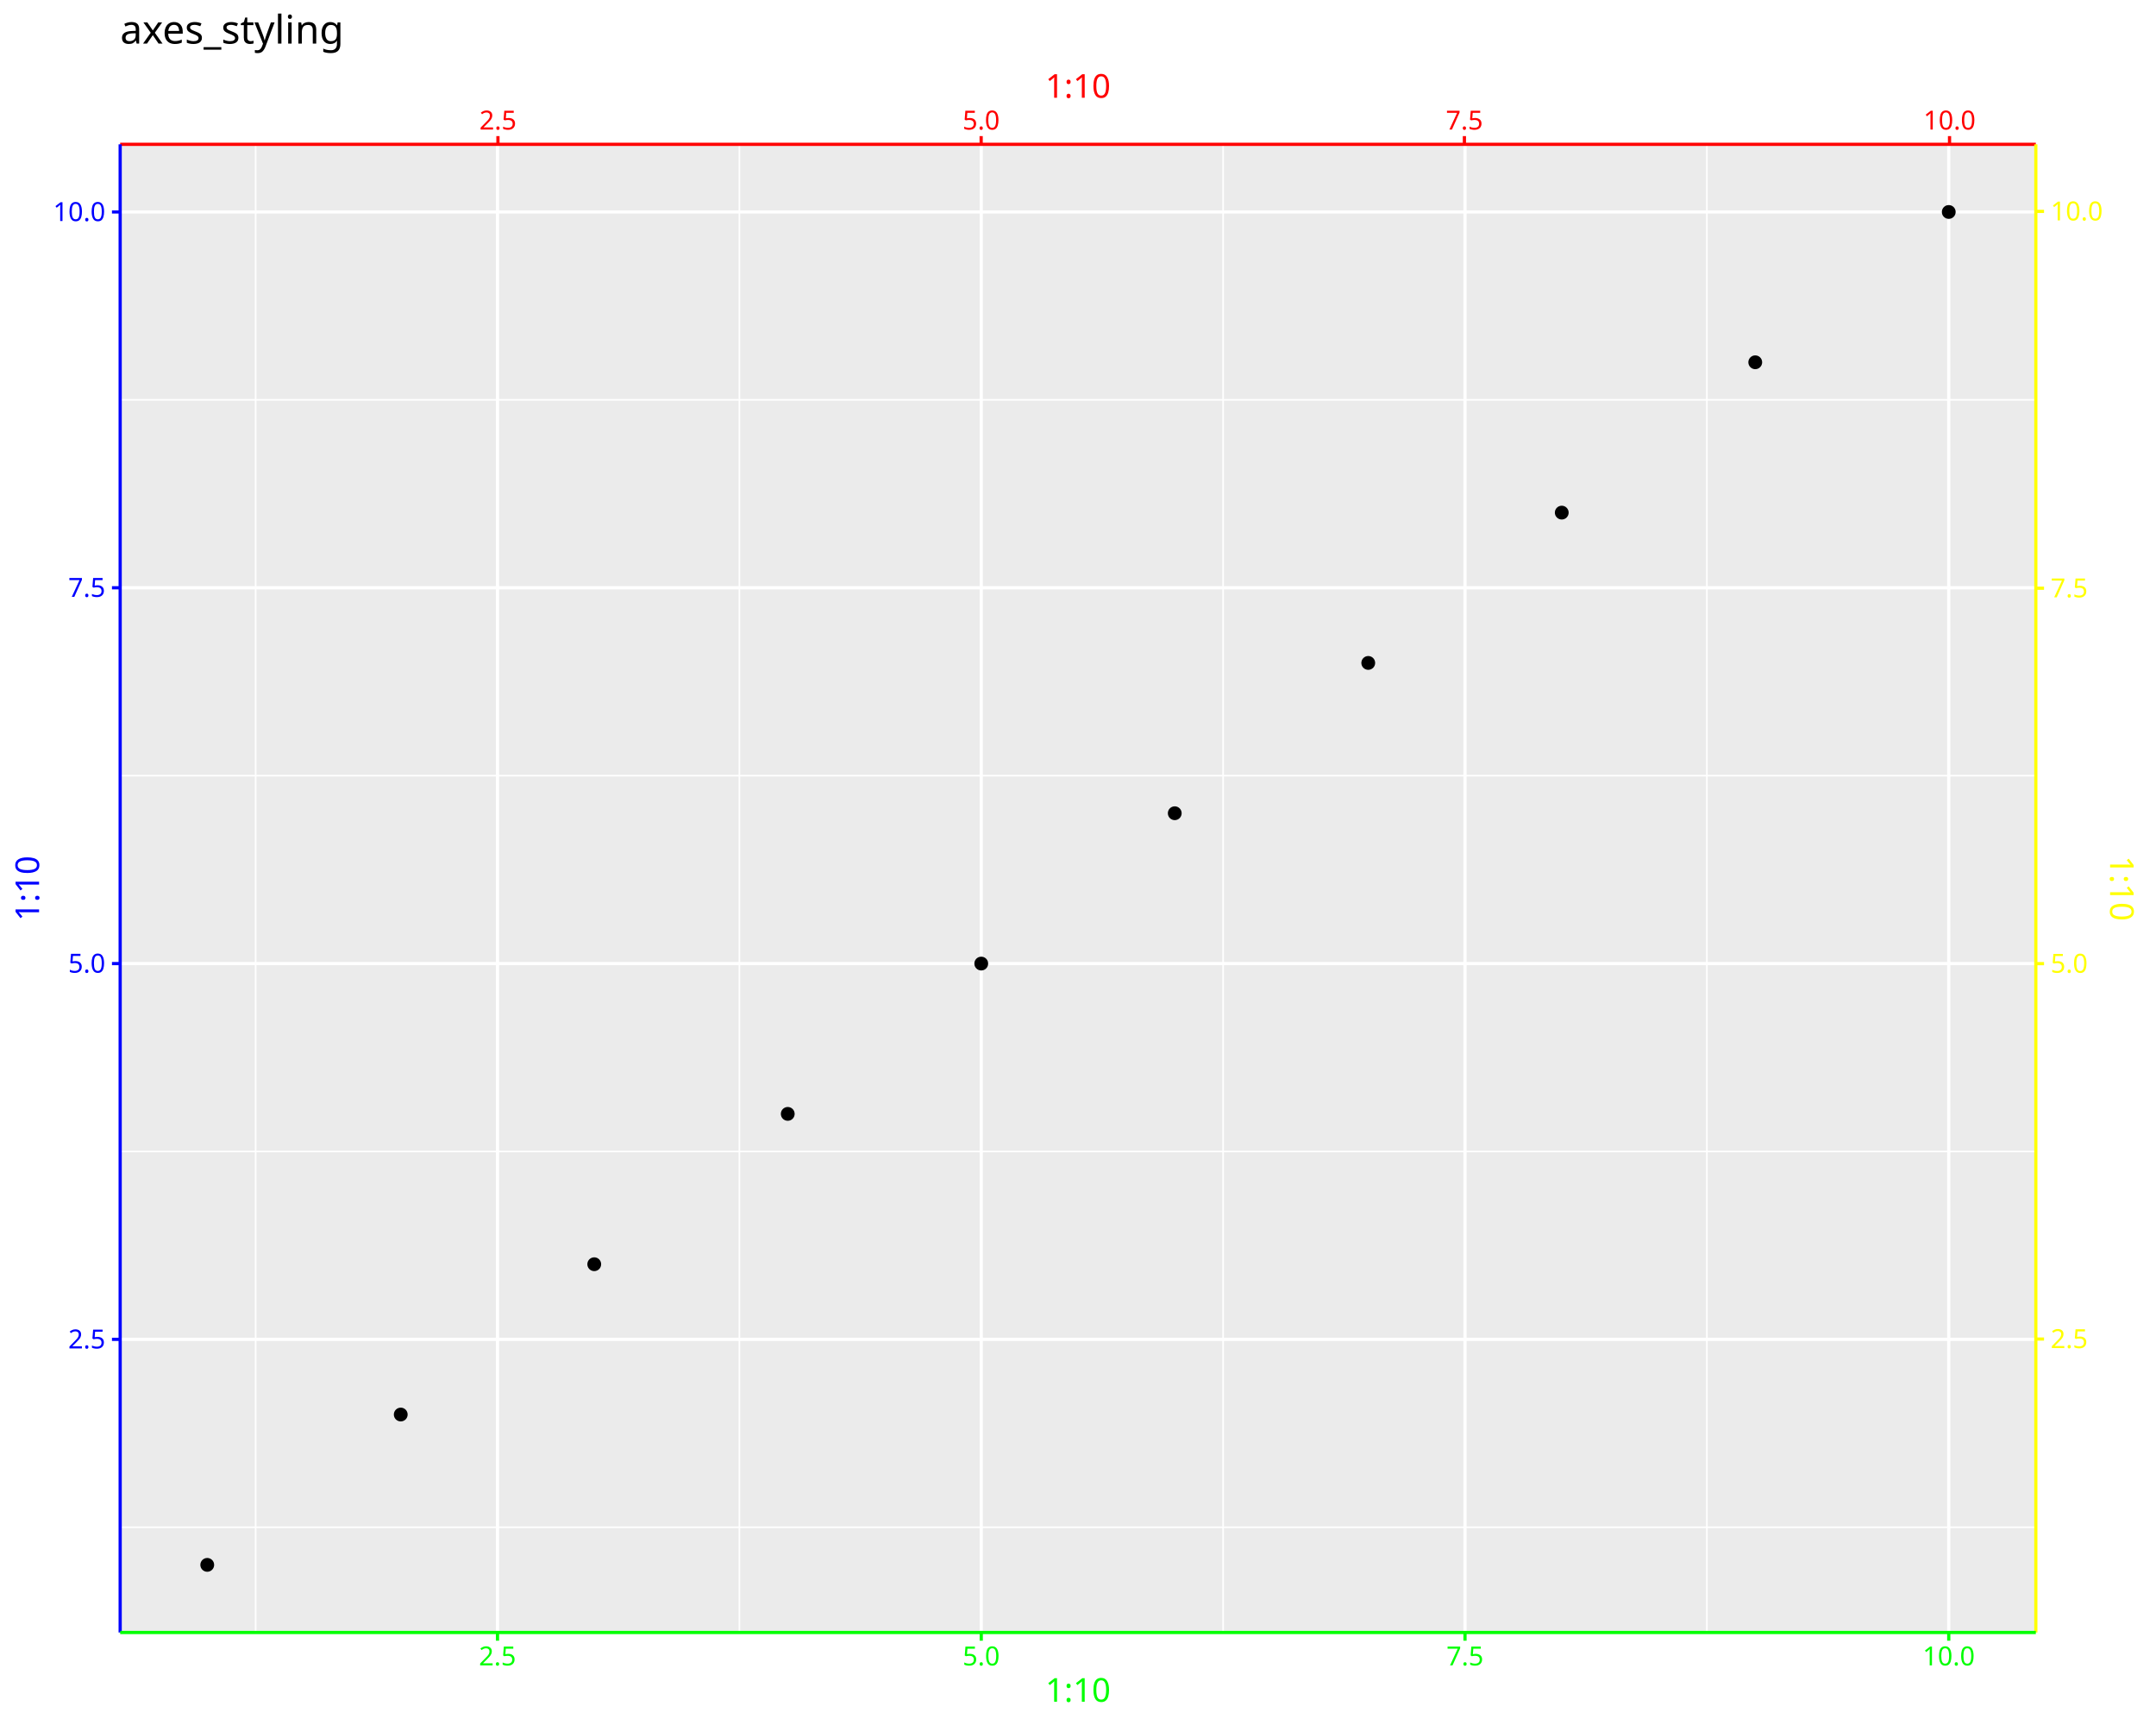
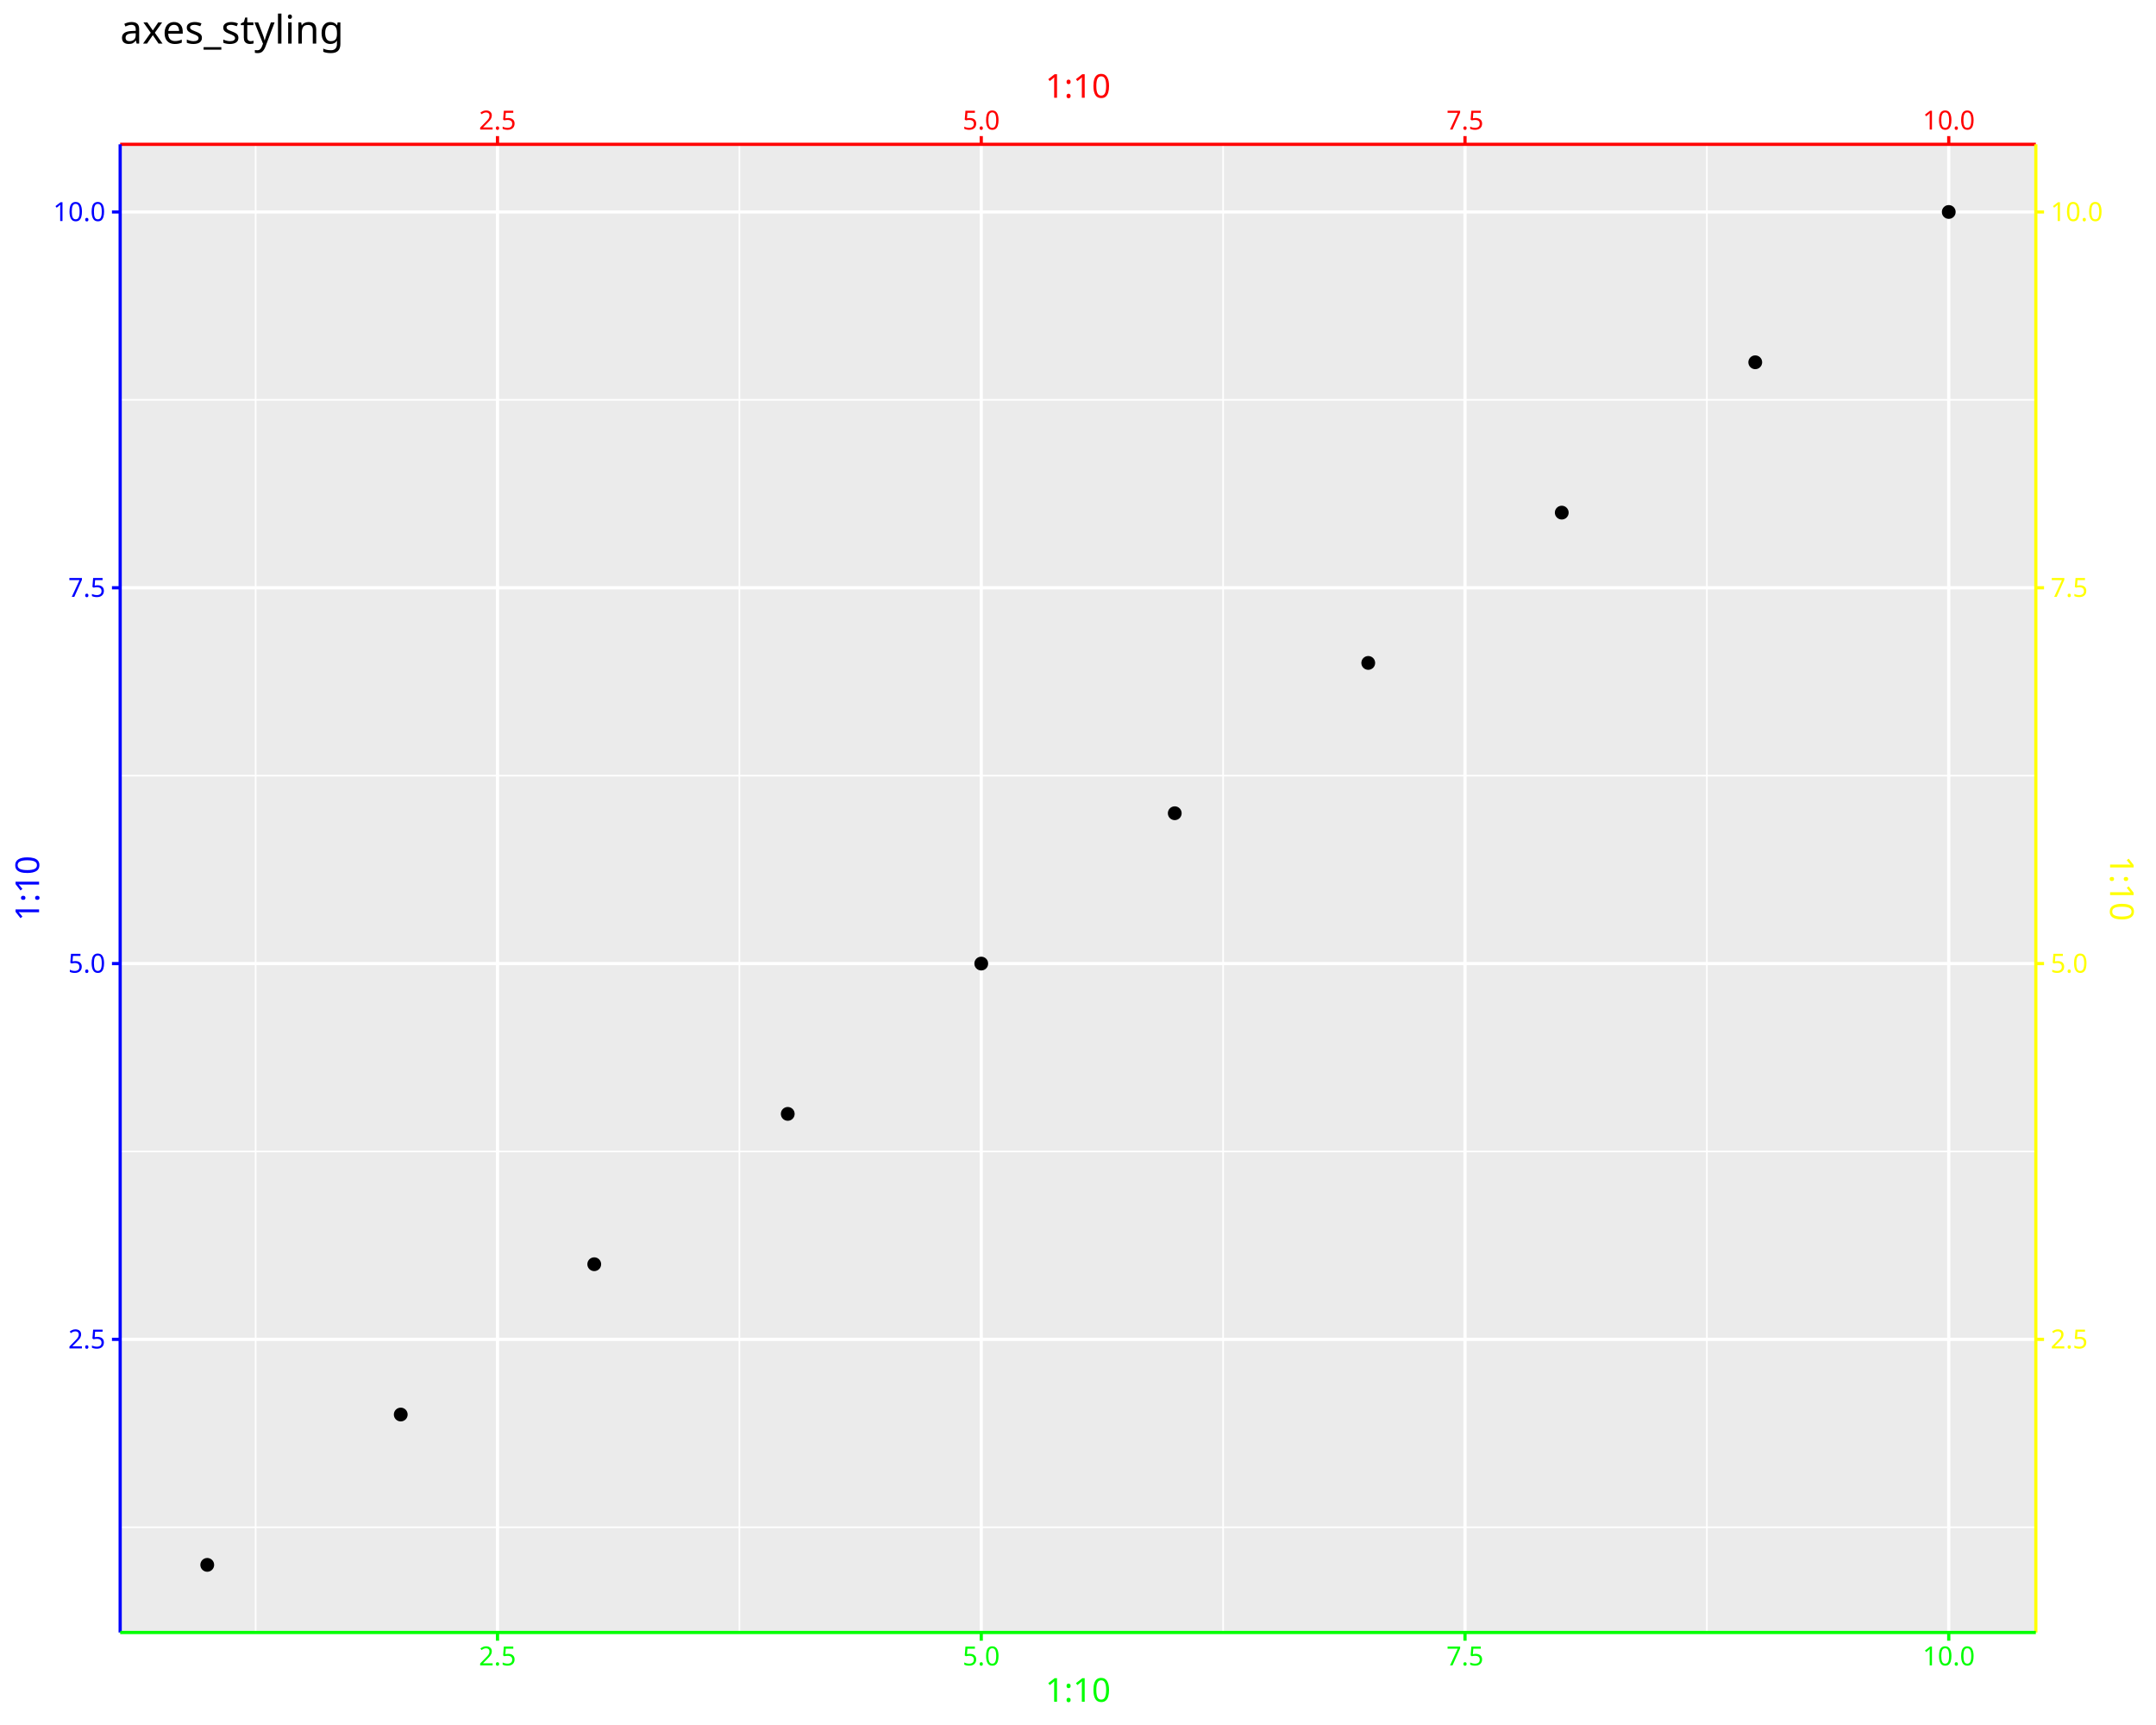
<svg xmlns="http://www.w3.org/2000/svg" class="svglite" data-engine-version="2.0" width="720.00pt" height="576.00pt" viewBox="0 0 720.00 576.00">
  <defs>
    <style type="text/css">
    .svglite line, .svglite polyline, .svglite polygon, .svglite path, .svglite rect, .svglite circle {
      fill: none;
      stroke: #000000;
      stroke-linecap: round;
      stroke-linejoin: round;
      stroke-miterlimit: 10.00;
    }
  </style>
  </defs>
  <rect width="100%" height="100%" style="stroke: none; fill: #FFFFFF;" />
  <defs>
    <clipPath id="cpMC4wMHw3MjAuMDB8MC4wMHw1NzYuMDA=">
      <rect x="0.00" y="0.00" width="720.00" height="576.00" />
    </clipPath>
  </defs>
  <g clip-path="url(#cpMC4wMHw3MjAuMDB8MC4wMHw1NzYuMDA=)">
    <rect x="0.00" y="0.00" width="720.00" height="576.00" style="stroke-width: 1.07; stroke: #FFFFFF; fill: #FFFFFF;" />
  </g>
  <defs>
    <clipPath id="cpNDAuMTN8Njc5Ljg3fDQ4LjE5fDU0NS4xMQ==">
      <rect x="40.13" y="48.19" width="639.73" height="496.92" />
    </clipPath>
  </defs>
  <g clip-path="url(#cpNDAuMTN8Njc5Ljg3fDQ4LjE5fDU0NS4xMQ==)">
    <rect x="40.13" y="48.19" width="639.73" height="496.92" style="stroke-width: 1.07; stroke: none; fill: #EBEBEB;" />
    <polyline points="40.13,509.98 679.87,509.98 " style="stroke-width: 0.53; stroke: #FFFFFF; stroke-linecap: butt;" />
    <polyline points="40.13,384.49 679.87,384.49 " style="stroke-width: 0.53; stroke: #FFFFFF; stroke-linecap: butt;" />
    <polyline points="40.13,259.01 679.87,259.01 " style="stroke-width: 0.53; stroke: #FFFFFF; stroke-linecap: butt;" />
    <polyline points="40.13,133.52 679.87,133.52 " style="stroke-width: 0.53; stroke: #FFFFFF; stroke-linecap: butt;" />
    <polyline points="85.37,545.11 85.37,48.19 " style="stroke-width: 0.53; stroke: #FFFFFF; stroke-linecap: butt;" />
    <polyline points="246.92,545.11 246.92,48.19 " style="stroke-width: 0.53; stroke: #FFFFFF; stroke-linecap: butt;" />
    <polyline points="408.46,545.11 408.46,48.19 " style="stroke-width: 0.53; stroke: #FFFFFF; stroke-linecap: butt;" />
    <polyline points="570.01,545.11 570.01,48.19 " style="stroke-width: 0.53; stroke: #FFFFFF; stroke-linecap: butt;" />
    <polyline points="40.13,447.23 679.87,447.23 " style="stroke-width: 1.07; stroke: #FFFFFF; stroke-linecap: butt;" />
    <polyline points="40.13,321.75 679.87,321.75 " style="stroke-width: 1.07; stroke: #FFFFFF; stroke-linecap: butt;" />
    <polyline points="40.13,196.26 679.87,196.26 " style="stroke-width: 1.07; stroke: #FFFFFF; stroke-linecap: butt;" />
    <polyline points="40.13,70.78 679.87,70.78 " style="stroke-width: 1.07; stroke: #FFFFFF; stroke-linecap: butt;" />
    <polyline points="166.14,545.11 166.14,48.19 " style="stroke-width: 1.07; stroke: #FFFFFF; stroke-linecap: butt;" />
    <polyline points="327.69,545.11 327.69,48.19 " style="stroke-width: 1.07; stroke: #FFFFFF; stroke-linecap: butt;" />
    <polyline points="489.24,545.11 489.24,48.19 " style="stroke-width: 1.07; stroke: #FFFFFF; stroke-linecap: butt;" />
    <polyline points="650.79,545.11 650.79,48.19 " style="stroke-width: 1.07; stroke: #FFFFFF; stroke-linecap: butt;" />
    <circle cx="69.21" cy="522.53" r="1.95" style="stroke-width: 0.71; fill: #000000;" />
    <circle cx="133.83" cy="472.33" r="1.95" style="stroke-width: 0.71; fill: #000000;" />
    <circle cx="198.45" cy="422.14" r="1.95" style="stroke-width: 0.71; fill: #000000;" />
    <circle cx="263.07" cy="371.94" r="1.95" style="stroke-width: 0.71; fill: #000000;" />
    <circle cx="327.69" cy="321.75" r="1.95" style="stroke-width: 0.71; fill: #000000;" />
    <circle cx="392.31" cy="271.55" r="1.95" style="stroke-width: 0.71; fill: #000000;" />
    <circle cx="456.93" cy="221.36" r="1.95" style="stroke-width: 0.71; fill: #000000;" />
    <circle cx="521.55" cy="171.17" r="1.95" style="stroke-width: 0.71; fill: #000000;" />
    <circle cx="586.17" cy="120.97" r="1.95" style="stroke-width: 0.71; fill: #000000;" />
    <circle cx="650.79" cy="70.78" r="1.95" style="stroke-width: 0.71; fill: #000000;" />
  </g>
  <g clip-path="url(#cpMC4wMHw3MjAuMDB8MC4wMHw1NzYuMDA=)">
    <polyline points="40.13,48.19 679.87,48.19 " style="stroke-width: 1.07; stroke: #FF0000; stroke-linecap: butt;" />
-     <text x="166.29" y="43.26" text-anchor="middle" style="font-size: 8.80px; fill: #FF0000; font-family: sans;" textLength="12.23px" lengthAdjust="spacingAndGlyphs">2.5</text>
-     <text x="327.66" y="43.26" text-anchor="middle" style="font-size: 8.80px; fill: #FF0000; font-family: sans;" textLength="12.23px" lengthAdjust="spacingAndGlyphs">5.0</text>
-     <text x="489.04" y="43.26" text-anchor="middle" style="font-size: 8.80px; fill: #FF0000; font-family: sans;" textLength="12.23px" lengthAdjust="spacingAndGlyphs">7.5</text>
-     <text x="651.05" y="43.26" text-anchor="middle" style="font-size: 8.80px; fill: #FF0000; font-family: sans;" textLength="17.13px" lengthAdjust="spacingAndGlyphs">10.0</text>
-     <polyline points="166.29,48.19 166.29,45.45 " style="stroke-width: 1.07; stroke: #FF0000; stroke-linecap: butt;" />
-     <polyline points="327.66,48.19 327.66,45.45 " style="stroke-width: 1.07; stroke: #FF0000; stroke-linecap: butt;" />
-     <polyline points="489.04,48.19 489.04,45.45 " style="stroke-width: 1.07; stroke: #FF0000; stroke-linecap: butt;" />
-     <polyline points="651.05,48.19 651.05,45.45 " style="stroke-width: 1.07; stroke: #FF0000; stroke-linecap: butt;" />
+     <text x="166.14" y="43.26" text-anchor="middle" style="font-size: 8.80px; fill: #FF0000; font-family: sans;" textLength="12.23px" lengthAdjust="spacingAndGlyphs">2.5</text>
+     <text x="327.69" y="43.26" text-anchor="middle" style="font-size: 8.80px; fill: #FF0000; font-family: sans;" textLength="12.23px" lengthAdjust="spacingAndGlyphs">5.0</text>
+     <text x="489.24" y="43.26" text-anchor="middle" style="font-size: 8.80px; fill: #FF0000; font-family: sans;" textLength="12.23px" lengthAdjust="spacingAndGlyphs">7.5</text>
+     <text x="650.79" y="43.26" text-anchor="middle" style="font-size: 8.80px; fill: #FF0000; font-family: sans;" textLength="17.13px" lengthAdjust="spacingAndGlyphs">10.0</text>
+     <polyline points="166.14,48.19 166.14,45.45 " style="stroke-width: 1.07; stroke: #FF0000; stroke-linecap: butt;" />
+     <polyline points="327.69,48.19 327.69,45.45 " style="stroke-width: 1.07; stroke: #FF0000; stroke-linecap: butt;" />
+     <polyline points="489.24,48.19 489.24,45.45 " style="stroke-width: 1.07; stroke: #FF0000; stroke-linecap: butt;" />
+     <polyline points="650.79,48.19 650.79,45.45 " style="stroke-width: 1.07; stroke: #FF0000; stroke-linecap: butt;" />
    <polyline points="40.13,545.11 40.13,48.19 " style="stroke-width: 1.07; stroke: #0000FF; stroke-linecap: butt;" />
    <text x="35.20" y="450.26" text-anchor="end" style="font-size: 8.80px; fill: #0000FF; font-family: sans;" textLength="12.23px" lengthAdjust="spacingAndGlyphs">2.5</text>
    <text x="35.20" y="324.78" text-anchor="end" style="font-size: 8.80px; fill: #0000FF; font-family: sans;" textLength="12.23px" lengthAdjust="spacingAndGlyphs">5.0</text>
    <text x="35.20" y="199.29" text-anchor="end" style="font-size: 8.80px; fill: #0000FF; font-family: sans;" textLength="12.23px" lengthAdjust="spacingAndGlyphs">7.5</text>
    <text x="35.20" y="73.81" text-anchor="end" style="font-size: 8.80px; fill: #0000FF; font-family: sans;" textLength="17.13px" lengthAdjust="spacingAndGlyphs">10.0</text>
    <polyline points="37.39,447.23 40.13,447.23 " style="stroke-width: 1.07; stroke: #0000FF; stroke-linecap: butt;" />
    <polyline points="37.39,321.75 40.13,321.75 " style="stroke-width: 1.07; stroke: #0000FF; stroke-linecap: butt;" />
    <polyline points="37.39,196.26 40.13,196.26 " style="stroke-width: 1.07; stroke: #0000FF; stroke-linecap: butt;" />
    <polyline points="37.39,70.78 40.13,70.78 " style="stroke-width: 1.07; stroke: #0000FF; stroke-linecap: butt;" />
    <polyline points="679.87,545.11 679.87,48.19 " style="stroke-width: 1.07; stroke: #FFFF00; stroke-linecap: butt;" />
-     <polyline points="679.87,447.12 682.61,447.12 " style="stroke-width: 1.07; stroke: #FFFF00; stroke-linecap: butt;" />
-     <polyline points="679.87,321.77 682.61,321.77 " style="stroke-width: 1.07; stroke: #FFFF00; stroke-linecap: butt;" />
-     <polyline points="679.87,196.42 682.61,196.42 " style="stroke-width: 1.07; stroke: #FFFF00; stroke-linecap: butt;" />
-     <polyline points="679.87,70.58 682.61,70.58 " style="stroke-width: 1.07; stroke: #FFFF00; stroke-linecap: butt;" />
-     <text x="684.80" y="450.15" style="font-size: 8.80px; fill: #FFFF00; font-family: sans;" textLength="12.23px" lengthAdjust="spacingAndGlyphs">2.5</text>
-     <text x="684.80" y="324.80" style="font-size: 8.80px; fill: #FFFF00; font-family: sans;" textLength="12.23px" lengthAdjust="spacingAndGlyphs">5.0</text>
-     <text x="684.80" y="199.45" style="font-size: 8.80px; fill: #FFFF00; font-family: sans;" textLength="12.23px" lengthAdjust="spacingAndGlyphs">7.5</text>
-     <text x="684.80" y="73.60" style="font-size: 8.80px; fill: #FFFF00; font-family: sans;" textLength="17.13px" lengthAdjust="spacingAndGlyphs">10.0</text>
+     <polyline points="679.87,447.23 682.61,447.23 " style="stroke-width: 1.07; stroke: #FFFF00; stroke-linecap: butt;" />
+     <polyline points="679.87,321.75 682.61,321.75 " style="stroke-width: 1.07; stroke: #FFFF00; stroke-linecap: butt;" />
+     <polyline points="679.87,196.26 682.61,196.26 " style="stroke-width: 1.07; stroke: #FFFF00; stroke-linecap: butt;" />
+     <polyline points="679.87,70.78 682.61,70.78 " style="stroke-width: 1.07; stroke: #FFFF00; stroke-linecap: butt;" />
+     <text x="684.80" y="450.26" style="font-size: 8.80px; fill: #FFFF00; font-family: sans;" textLength="12.23px" lengthAdjust="spacingAndGlyphs">2.5</text>
+     <text x="684.80" y="324.78" style="font-size: 8.80px; fill: #FFFF00; font-family: sans;" textLength="12.23px" lengthAdjust="spacingAndGlyphs">5.0</text>
+     <text x="684.80" y="199.29" style="font-size: 8.80px; fill: #FFFF00; font-family: sans;" textLength="12.23px" lengthAdjust="spacingAndGlyphs">7.5</text>
+     <text x="684.80" y="73.81" style="font-size: 8.80px; fill: #FFFF00; font-family: sans;" textLength="17.13px" lengthAdjust="spacingAndGlyphs">10.0</text>
    <polyline points="40.13,545.11 679.87,545.11 " style="stroke-width: 1.07; stroke: #00FF00; stroke-linecap: butt;" />
    <polyline points="166.14,547.85 166.14,545.11 " style="stroke-width: 1.07; stroke: #00FF00; stroke-linecap: butt;" />
    <polyline points="327.69,547.85 327.69,545.11 " style="stroke-width: 1.07; stroke: #00FF00; stroke-linecap: butt;" />
    <polyline points="489.24,547.85 489.24,545.11 " style="stroke-width: 1.07; stroke: #00FF00; stroke-linecap: butt;" />
    <polyline points="650.79,547.85 650.79,545.11 " style="stroke-width: 1.07; stroke: #00FF00; stroke-linecap: butt;" />
    <text x="166.14" y="556.10" text-anchor="middle" style="font-size: 8.80px; fill: #00FF00; font-family: sans;" textLength="12.23px" lengthAdjust="spacingAndGlyphs">2.5</text>
    <text x="327.69" y="556.10" text-anchor="middle" style="font-size: 8.80px; fill: #00FF00; font-family: sans;" textLength="12.23px" lengthAdjust="spacingAndGlyphs">5.0</text>
    <text x="489.24" y="556.10" text-anchor="middle" style="font-size: 8.80px; fill: #00FF00; font-family: sans;" textLength="12.23px" lengthAdjust="spacingAndGlyphs">7.5</text>
    <text x="650.79" y="556.10" text-anchor="middle" style="font-size: 8.80px; fill: #00FF00; font-family: sans;" textLength="17.13px" lengthAdjust="spacingAndGlyphs">10.0</text>
    <text x="360.00" y="32.64" text-anchor="middle" style="font-size: 11.00px; fill: #FF0000; font-family: sans;" textLength="21.41px" lengthAdjust="spacingAndGlyphs">1:10</text>
    <text x="360.00" y="568.24" text-anchor="middle" style="font-size: 11.00px; fill: #00FF00; font-family: sans;" textLength="21.41px" lengthAdjust="spacingAndGlyphs">1:10</text>
    <text transform="translate(13.05,296.65) rotate(-90)" text-anchor="middle" style="font-size: 11.00px; fill: #0000FF; font-family: sans;" textLength="21.41px" lengthAdjust="spacingAndGlyphs">1:10</text>
    <text transform="translate(704.67,296.65) rotate(90)" text-anchor="middle" style="font-size: 11.00px; fill: #FFFF00; font-family: sans;" textLength="21.41px" lengthAdjust="spacingAndGlyphs">1:10</text>
    <text x="40.13" y="14.56" style="font-size: 13.20px; font-family: sans;" textLength="72.66px" lengthAdjust="spacingAndGlyphs">axes_styling</text>
  </g>
</svg>
